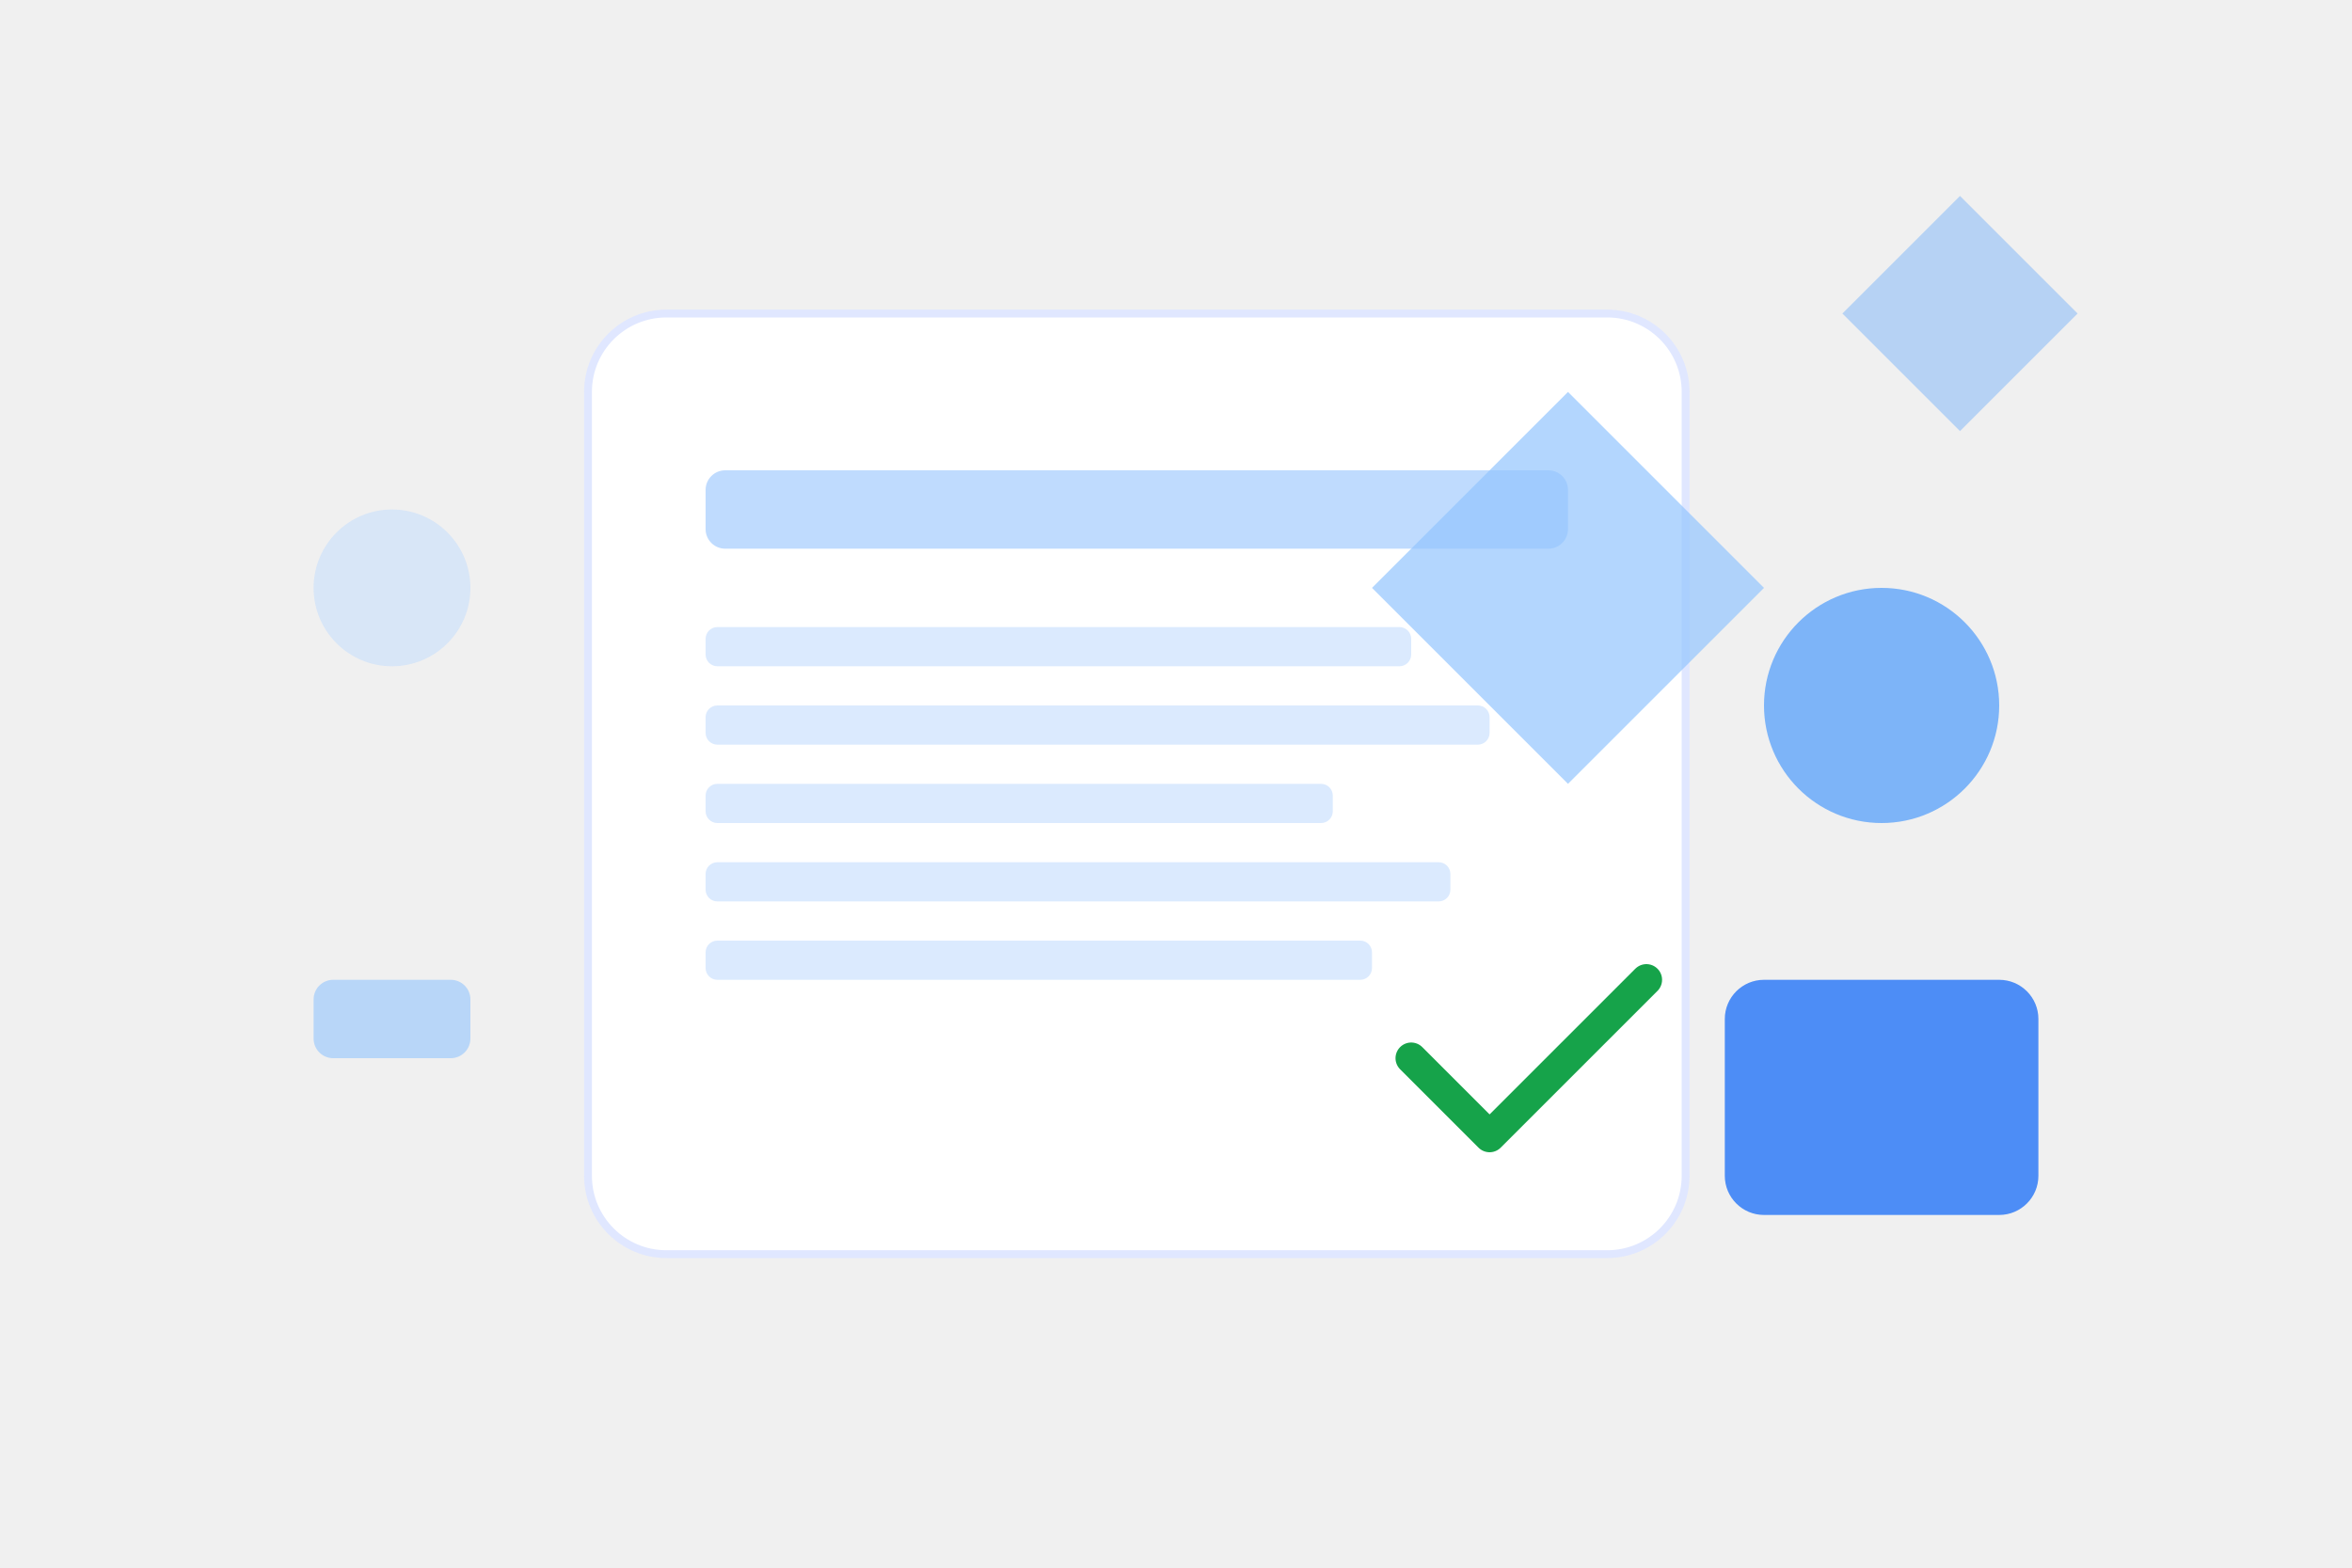
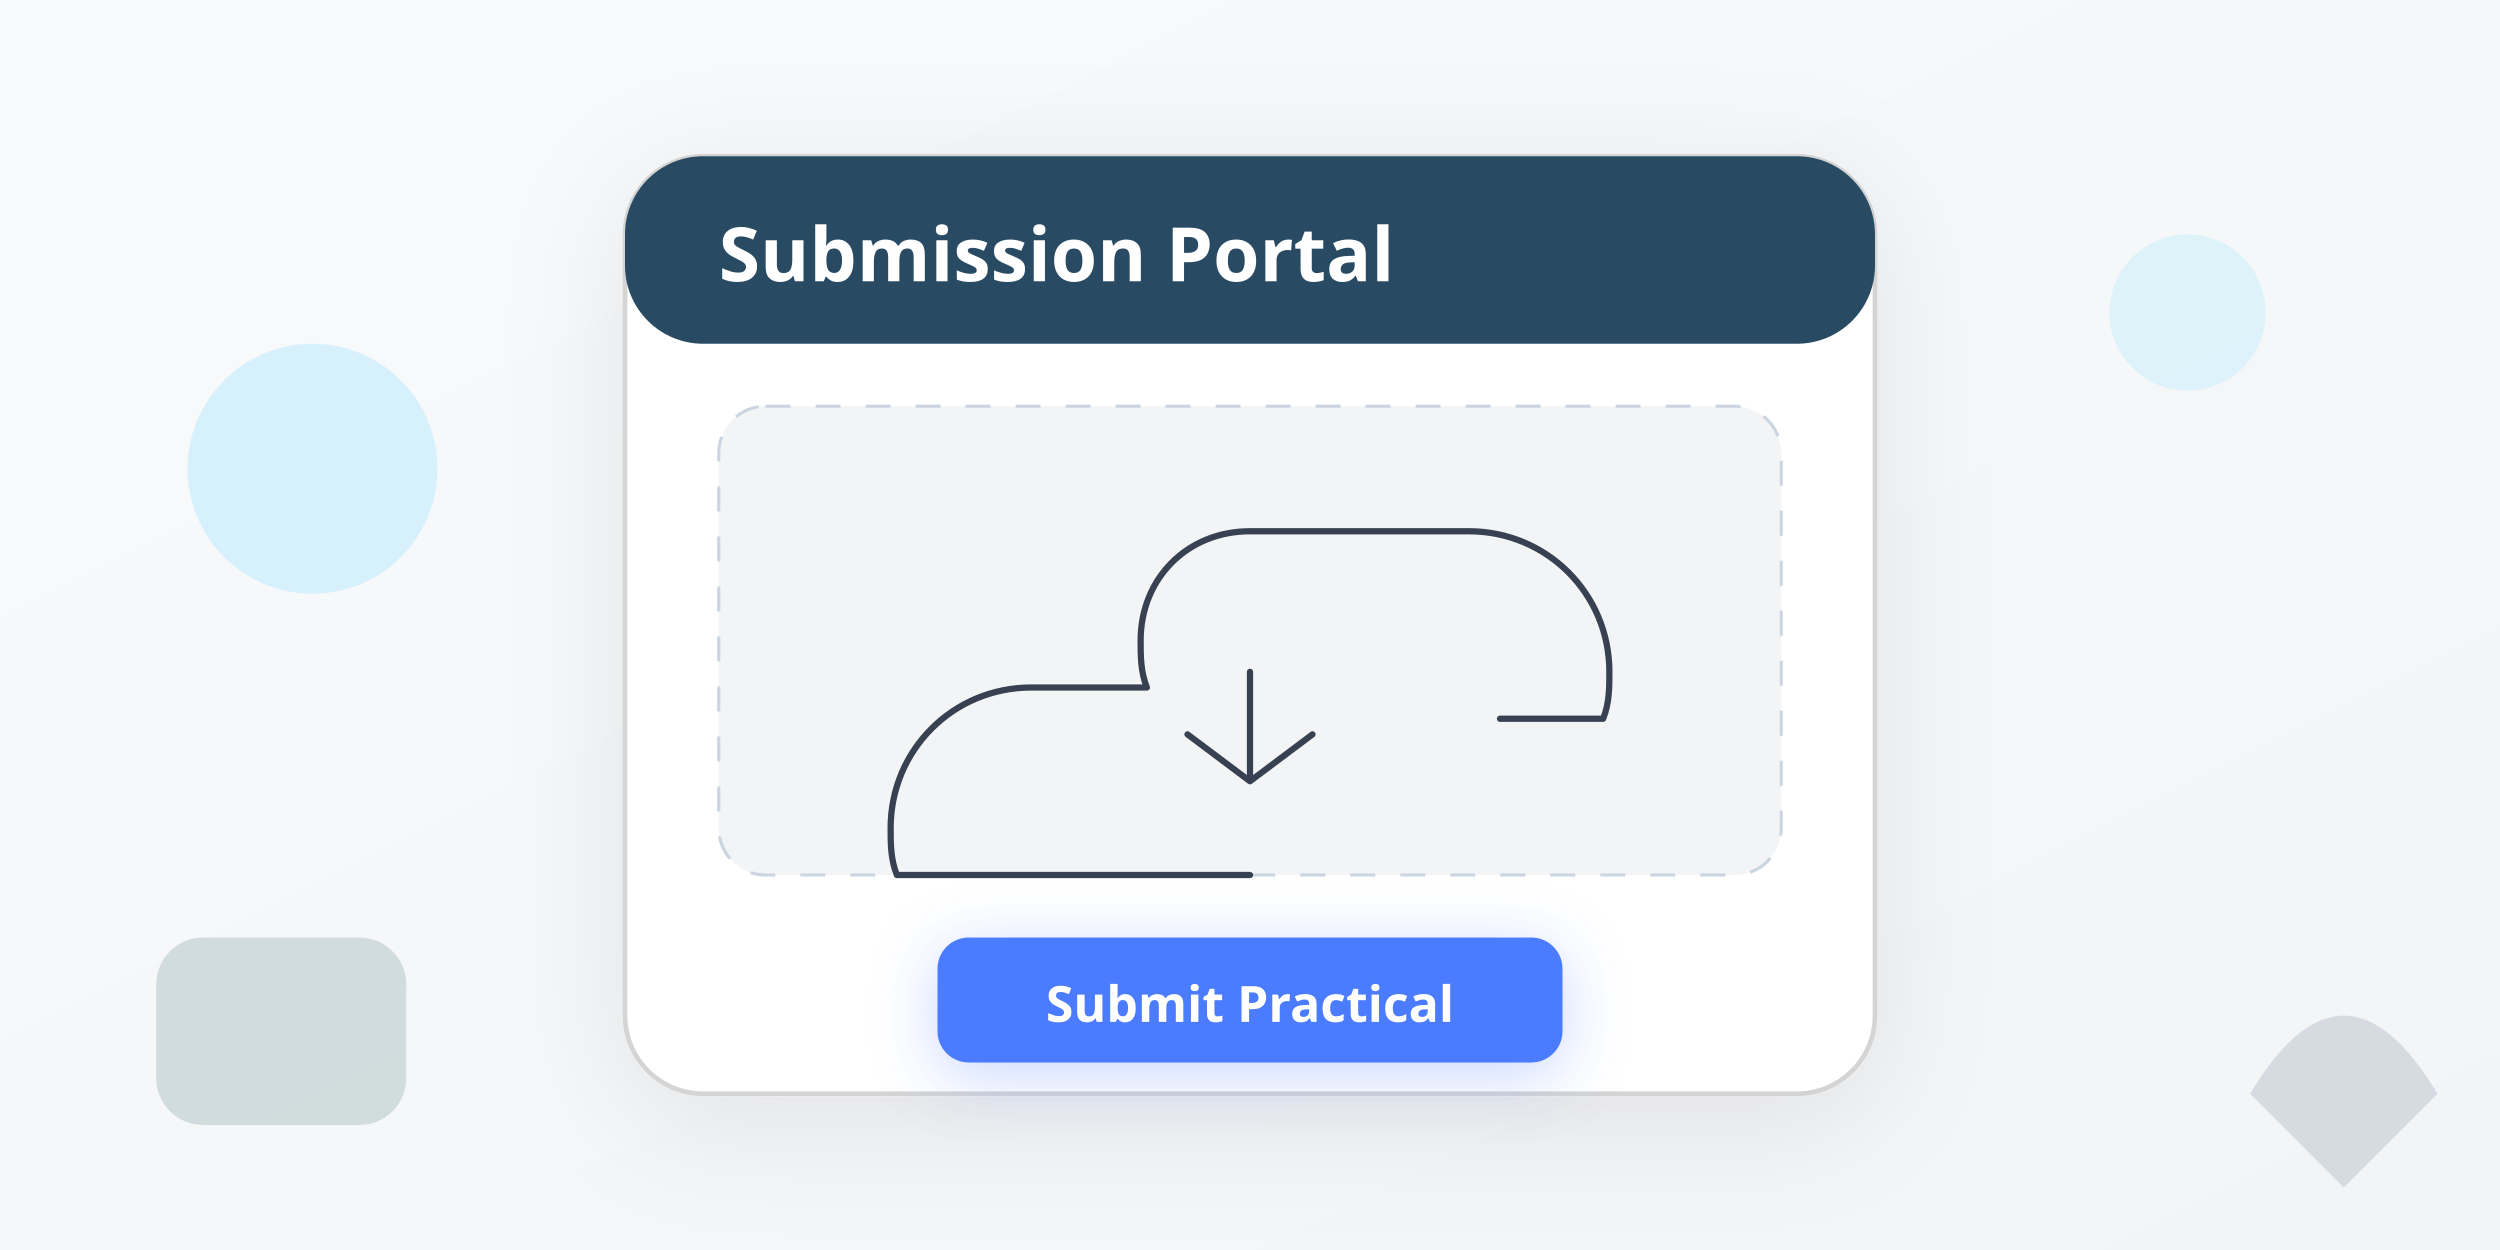
- <svg xmlns="http://www.w3.org/2000/svg" width="600" height="400" viewBox="0 0 600 400" fill="none">
-   <rect x="150" y="80" width="280" height="240" rx="20" fill="#FFFFFF" stroke="#E0E7FF" stroke-width="2" />
-   <rect x="180" y="120" width="220" height="20" rx="5" fill="#BFDBFE" />
-   <rect x="180" y="160" width="180" height="10" rx="3" fill="#DBEAFE" />
-   <rect x="180" y="180" width="200" height="10" rx="3" fill="#DBEAFE" />
-   <rect x="180" y="200" width="160" height="10" rx="3" fill="#DBEAFE" />
-   <rect x="180" y="220" width="190" height="10" rx="3" fill="#DBEAFE" />
-   <rect x="180" y="240" width="170" height="10" rx="3" fill="#DBEAFE" />
-   <path d="M400 100 L450 150 L400 200 L350 150 Z" fill="#93C5FD" opacity="0.7" />
-   <circle cx="480" cy="180" r="30" fill="#60A5FA" opacity="0.8" />
-   <rect x="440" y="250" width="80" height="60" rx="10" fill="#3B82F6" opacity="0.9" />
-   <path d="M360 270 L380 290 L420 250" stroke="#16A34A" stroke-width="8" stroke-linecap="round" stroke-linejoin="round" />
-   <circle cx="100" cy="150" r="20" fill="#BFDBFE" opacity="0.5" />
-   <rect x="80" y="250" width="40" height="20" rx="5" fill="#93C5FD" opacity="0.6" />
-   <path d="M500 50 L530 80 L500 110 L470 80 Z" fill="#60A5FA" opacity="0.4" />
+ <svg xmlns="http://www.w3.org/2000/svg" width="800" height="400" viewBox="0 0 800 400" fill="none">
+   <defs>
+     <linearGradient id="softGradient" x1="0%" y1="0%" x2="100%" y2="100%">
+       <stop offset="0%" style="stop-color:#f9fafb;stop-opacity:1" />
+       <stop offset="100%" style="stop-color:#f3f4f6;stop-opacity:1" />
+     </linearGradient>
+   </defs>
+   <rect x="0" y="0" width="800" height="400" fill="url(#softGradient)" />
+   <rect x="200" y="50" width="400" height="300" rx="25" fill="#FFFFFF" stroke="#D4D4D4" stroke-width="1.5" style="filter: drop-shadow(0px 8px 20px rgba(0,0,0,0.08));" />
+   <rect x="200" y="50" width="400" height="60" rx="25" fill="#284B63" />
+   <text x="230" y="90" font-family="Segoe UI, sans-serif" font-size="24" font-weight="600" fill="#FFFFFF">Submission Portal</text>
+   <rect x="230" y="130" width="340" height="150" rx="15" fill="#F3F4F6" stroke="#CBD5E1" stroke-width="1" stroke-dasharray="8 8" />
+   <path d="M400 170 C380 170 365 185 365 205 C365 210 365 215 367 220 L330 220 C305 220 285 240 285 265 C285 270 285 275 287 280 L320 280 C320 280 325 280 330 280 L330 280 L400 280 M400 170 L470 170 C495 170 515 190 515 215 C515 220 515 225 513 230 L480 230" stroke="#374151" stroke-width="2" fill="none" stroke-linecap="round" stroke-linejoin="round" />
+   <path d="M400 215 L400 250 M400 250 L380 235 M400 250 L420 235" stroke="#374151" stroke-width="2" fill="none" stroke-linecap="round" stroke-linejoin="round" />
+   <rect x="300" y="300" width="200" height="40" rx="10" fill="#4C7CFF" style="filter: drop-shadow(0px 4px 10px rgba(76,124,255,0.3));" />
+   <text x="400" y="327" text-anchor="middle" font-family="Segoe UI, sans-serif" font-size="16" font-weight="600" fill="#FFFFFF">Submit Practical</text>
+   <circle cx="100" cy="150" r="40" fill="#A6E6FF" opacity="0.4" />
+   <circle cx="700" cy="100" r="25" fill="#A6E6FF" opacity="0.3" />
+   <rect x="50" y="300" width="80" height="60" rx="15" fill="#3C6E71" opacity="0.2" />
+   <path d="M720 350 Q750 300 780 350 L750 380 Z" fill="#284B63" opacity="0.15" />
</svg>
